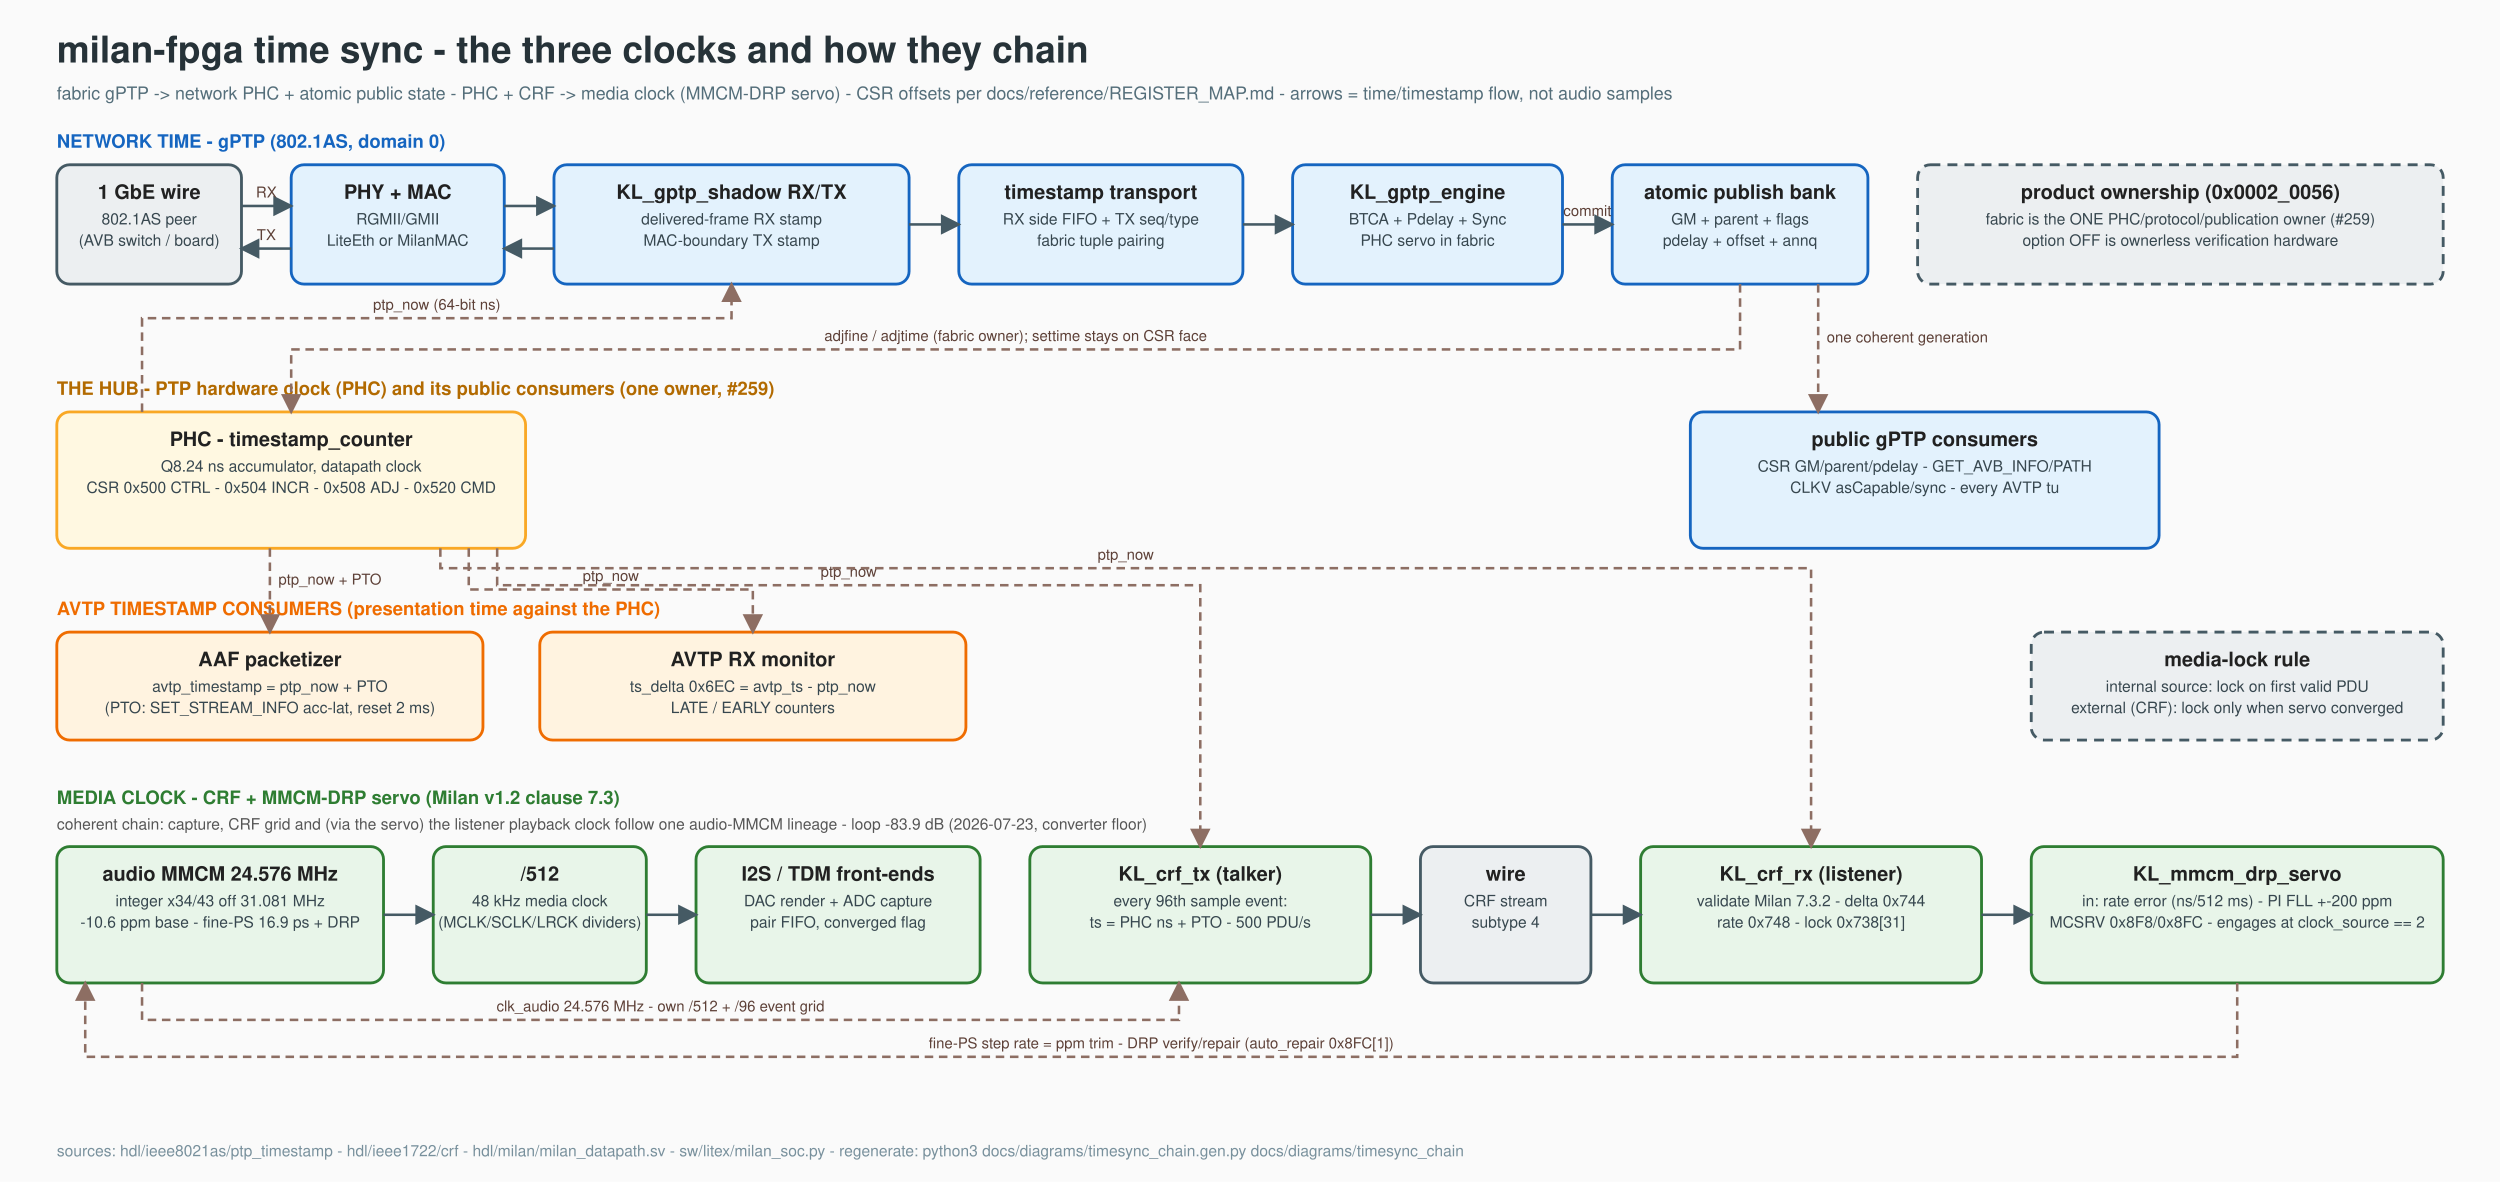
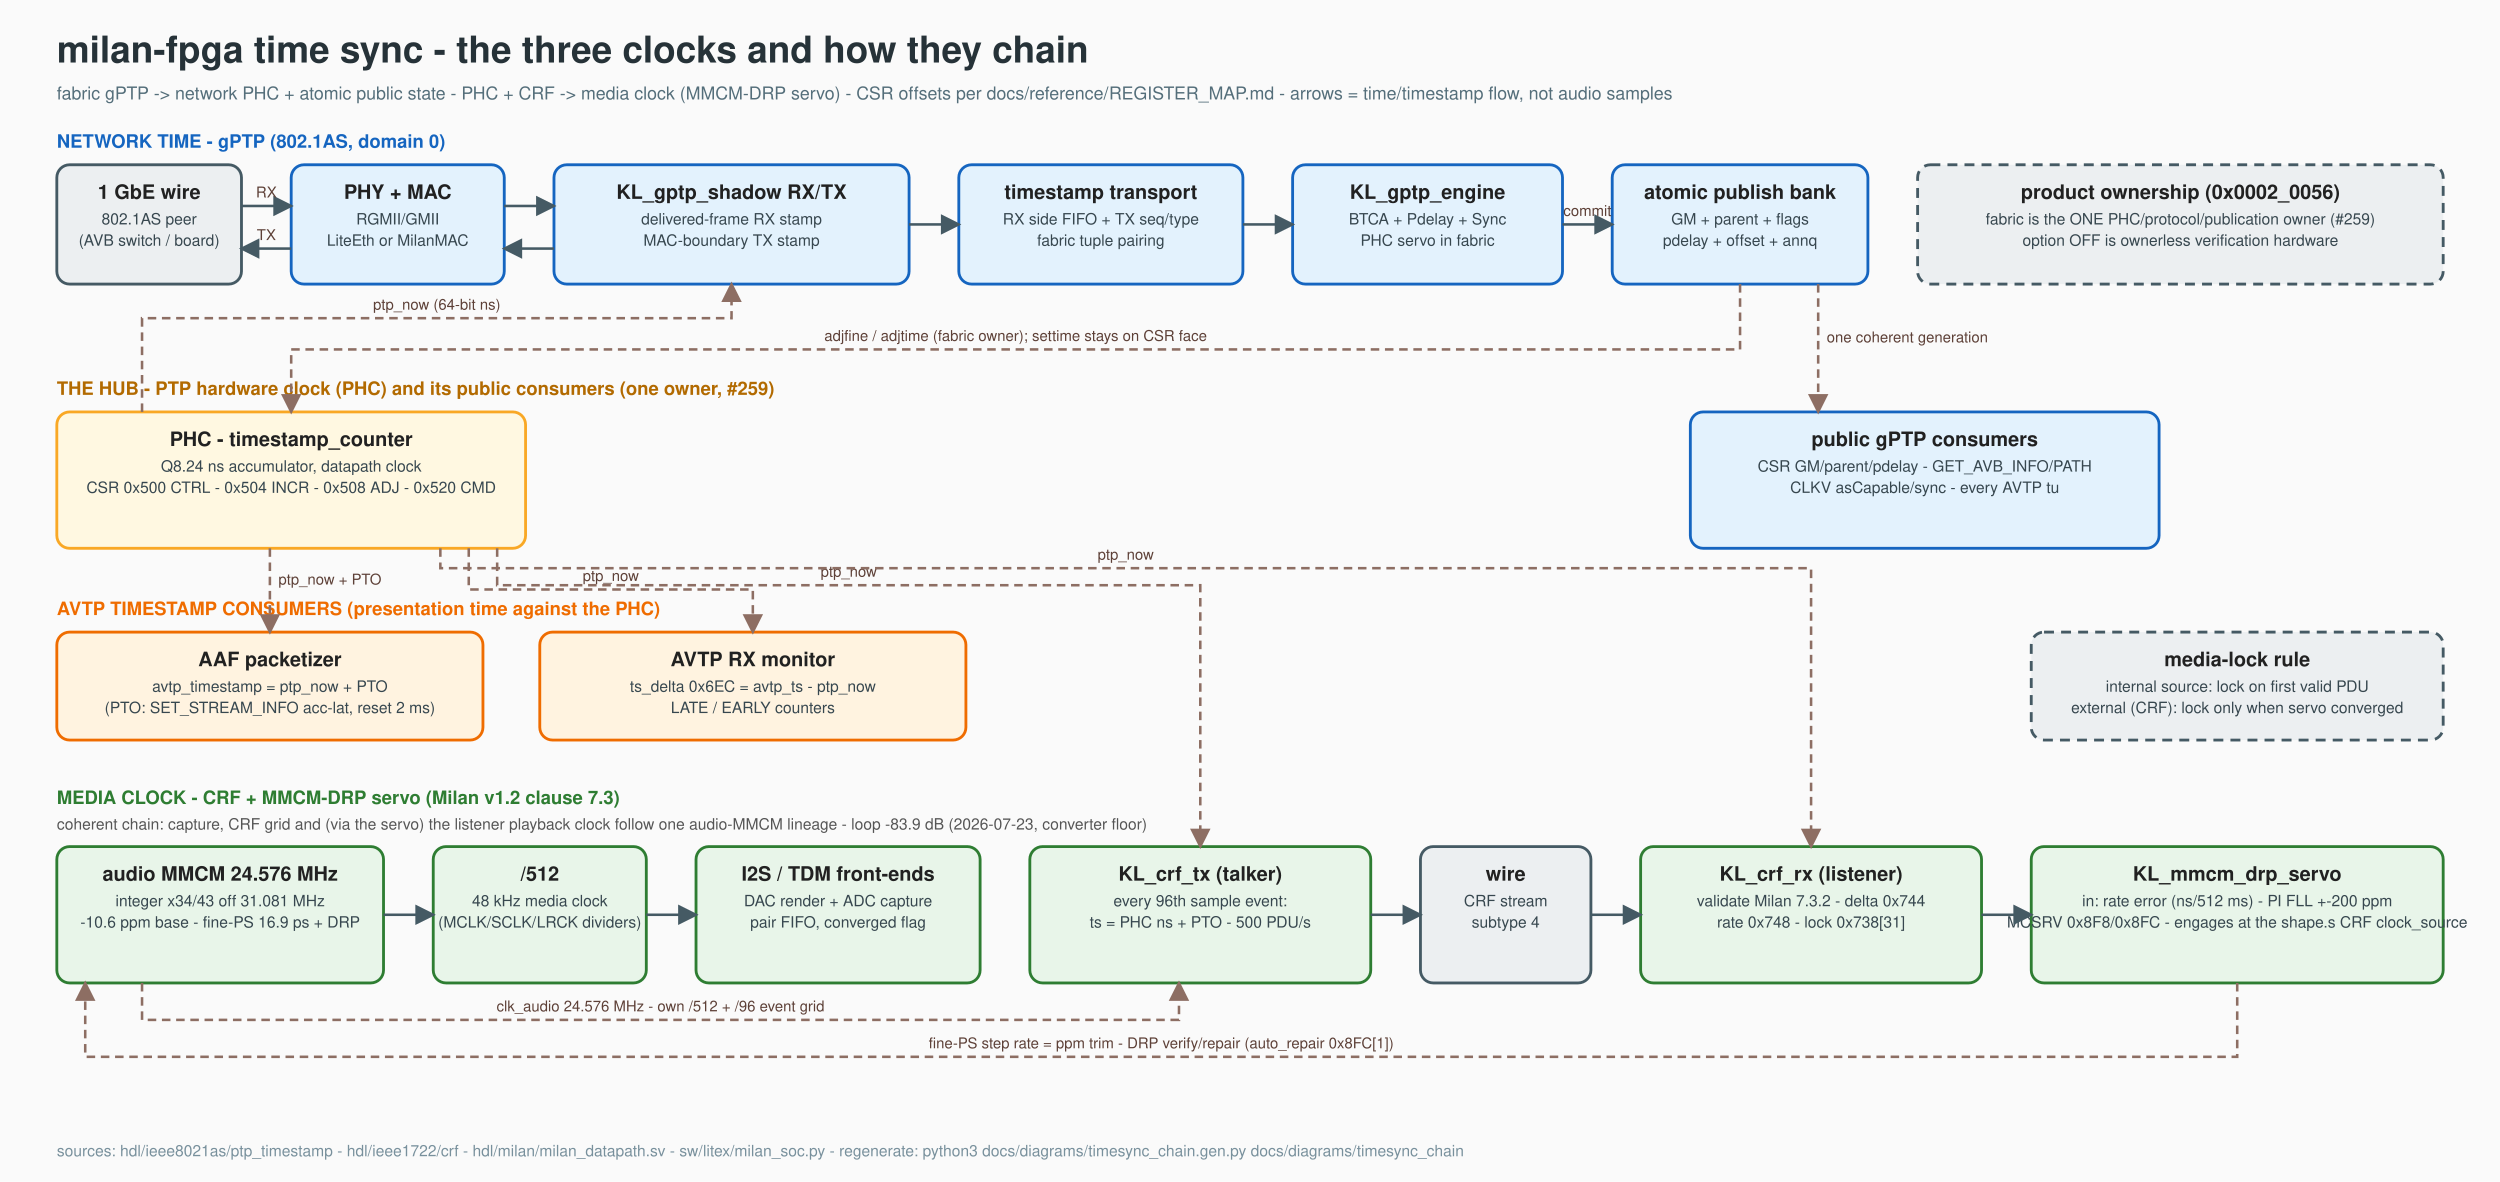
<svg xmlns="http://www.w3.org/2000/svg" width="1760" height="832" viewBox="0 0 1760 832" font-family="Helvetica,Arial,sans-serif">
  <rect width="1760" height="832" fill="#FAFAFA" />
  <defs>
    <marker id="arr" markerWidth="12" markerHeight="12" refX="7" refY="4" orient="auto">
      <path d="M0,0 L8,4 L0,8 Z" fill="#455A64" />
    </marker>
    <marker id="arrc" markerWidth="12" markerHeight="12" refX="7" refY="4" orient="auto">
      <path d="M0,0 L8,4 L0,8 Z" fill="#8D6E63" />
    </marker>
  </defs>
  <text x="40" y="44" font-size="26" font-weight="bold" fill="#263238">milan-fpga time sync - the three clocks and how they chain</text>
  <text x="40" y="70" font-size="12.5" fill="#546E7A">fabric gPTP  -&gt;  network PHC + atomic public state   -   PHC + CRF  -&gt;  media clock (MMCM-DRP servo)   -   CSR offsets per docs/reference/REGISTER_MAP.md   -   arrows = time/timestamp flow, not audio samples</text>
  <text x="40" y="104" font-size="13" font-weight="700" fill="#1565C0">NETWORK TIME - gPTP (802.1AS, domain 0)</text>
  <text x="40" y="278" font-size="13" font-weight="700" fill="#B26A00">THE HUB - PTP hardware clock (PHC) and its public consumers (one owner, #259)</text>
  <text x="40" y="433" font-size="13" font-weight="700" fill="#EF6C00">AVTP TIMESTAMP CONSUMERS (presentation time against the PHC)</text>
  <text x="40" y="566" font-size="13" font-weight="700" fill="#2E7D32">MEDIA CLOCK - CRF + MMCM-DRP servo (Milan v1.2 clause 7.3)</text>
  <text x="40" y="584" font-size="11" font-weight="400" fill="#555555">coherent chain: capture, CRF grid and (via the servo) the listener playback clock follow one audio-MMCM lineage - loop -83.9 dB (2026-07-23, converter floor)</text>
  <rect x="40" y="116" width="130" height="84" rx="9" fill="#ECEFF1" stroke="#455A64" stroke-width="2" />
  <text x="105.0" y="140" font-size="14" font-weight="bold" fill="#212121" text-anchor="middle">1 GbE wire</text>
  <text x="105.0" y="158" font-size="11" fill="#37474F" text-anchor="middle">802.1AS peer</text>
  <text x="105.0" y="173" font-size="11" fill="#37474F" text-anchor="middle">(AVB switch / board)</text>
  <rect x="205" y="116" width="150" height="84" rx="9" fill="#E3F2FD" stroke="#1565C0" stroke-width="2" />
  <text x="280.0" y="140" font-size="14" font-weight="bold" fill="#212121" text-anchor="middle">PHY + MAC</text>
  <text x="280.0" y="158" font-size="11" fill="#37474F" text-anchor="middle">RGMII/GMII</text>
  <text x="280.0" y="173" font-size="11" fill="#37474F" text-anchor="middle">LiteEth or MilanMAC</text>
  <rect x="390" y="116" width="250" height="84" rx="9" fill="#E3F2FD" stroke="#1565C0" stroke-width="2" />
  <text x="515.0" y="140" font-size="14" font-weight="bold" fill="#212121" text-anchor="middle">KL_gptp_shadow RX/TX</text>
  <text x="515.0" y="158" font-size="11" fill="#37474F" text-anchor="middle">delivered-frame RX stamp</text>
  <text x="515.0" y="173" font-size="11" fill="#37474F" text-anchor="middle">MAC-boundary TX stamp</text>
  <rect x="675" y="116" width="200" height="84" rx="9" fill="#E3F2FD" stroke="#1565C0" stroke-width="2" />
  <text x="775.0" y="140" font-size="14" font-weight="bold" fill="#212121" text-anchor="middle">timestamp transport</text>
  <text x="775.0" y="158" font-size="11" fill="#37474F" text-anchor="middle">RX side FIFO + TX seq/type</text>
  <text x="775.0" y="173" font-size="11" fill="#37474F" text-anchor="middle">fabric tuple pairing</text>
  <rect x="910" y="116" width="190" height="84" rx="9" fill="#E3F2FD" stroke="#1565C0" stroke-width="2" />
  <text x="1005.0" y="140" font-size="14" font-weight="bold" fill="#212121" text-anchor="middle">KL_gptp_engine</text>
  <text x="1005.0" y="158" font-size="11" fill="#37474F" text-anchor="middle">BTCA + Pdelay + Sync</text>
  <text x="1005.0" y="173" font-size="11" fill="#37474F" text-anchor="middle">PHC servo in fabric</text>
  <rect x="1135" y="116" width="180" height="84" rx="9" fill="#E3F2FD" stroke="#1565C0" stroke-width="2" />
  <text x="1225.0" y="140" font-size="14" font-weight="bold" fill="#212121" text-anchor="middle">atomic publish bank</text>
  <text x="1225.0" y="158" font-size="11" fill="#37474F" text-anchor="middle">GM + parent + flags</text>
  <text x="1225.0" y="173" font-size="11" fill="#37474F" text-anchor="middle">pdelay + offset + annq</text>
  <rect x="1350" y="116" width="370" height="84" rx="9" fill="#ECEFF1" stroke="#455A64" stroke-width="2" stroke-dasharray="7 5" />
  <text x="1535.0" y="140" font-size="14" font-weight="bold" fill="#212121" text-anchor="middle">product ownership (0x0002_0056)</text>
  <text x="1535.0" y="158" font-size="11" fill="#37474F" text-anchor="middle">fabric is the ONE PHC/protocol/publication owner (#259)</text>
  <text x="1535.0" y="173" font-size="11" fill="#37474F" text-anchor="middle">option OFF is ownerless verification hardware</text>
  <rect x="40" y="290" width="330" height="96" rx="9" fill="#FFF8E1" stroke="#F9A825" stroke-width="2" />
  <text x="205.0" y="314" font-size="14" font-weight="bold" fill="#212121" text-anchor="middle">PHC - timestamp_counter</text>
  <text x="205.0" y="332" font-size="11" fill="#37474F" text-anchor="middle">Q8.24 ns accumulator, datapath clock</text>
  <text x="205.0" y="347" font-size="11" fill="#37474F" text-anchor="middle">CSR 0x500 CTRL - 0x504 INCR - 0x508 ADJ - 0x520 CMD</text>
  <rect x="1190" y="290" width="330" height="96" rx="9" fill="#E3F2FD" stroke="#1565C0" stroke-width="2" />
  <text x="1355.0" y="314" font-size="14" font-weight="bold" fill="#212121" text-anchor="middle">public gPTP consumers</text>
  <text x="1355.0" y="332" font-size="11" fill="#37474F" text-anchor="middle">CSR GM/parent/pdelay - GET_AVB_INFO/PATH</text>
  <text x="1355.0" y="347" font-size="11" fill="#37474F" text-anchor="middle">CLKV asCapable/sync - every AVTP tu</text>
  <rect x="40" y="445" width="300" height="76" rx="9" fill="#FFF3E0" stroke="#EF6C00" stroke-width="2" />
  <text x="190.0" y="469" font-size="14" font-weight="bold" fill="#212121" text-anchor="middle">AAF packetizer</text>
  <text x="190.0" y="487" font-size="11" fill="#37474F" text-anchor="middle">avtp_timestamp = ptp_now + PTO</text>
  <text x="190.0" y="502" font-size="11" fill="#37474F" text-anchor="middle">(PTO: SET_STREAM_INFO acc-lat, reset 2 ms)</text>
  <rect x="380" y="445" width="300" height="76" rx="9" fill="#FFF3E0" stroke="#EF6C00" stroke-width="2" />
  <text x="530.0" y="469" font-size="14" font-weight="bold" fill="#212121" text-anchor="middle">AVTP RX monitor</text>
  <text x="530.0" y="487" font-size="11" fill="#37474F" text-anchor="middle">ts_delta 0x6EC = avtp_ts - ptp_now</text>
  <text x="530.0" y="502" font-size="11" fill="#37474F" text-anchor="middle">LATE / EARLY counters</text>
  <rect x="1430" y="445" width="290" height="76" rx="9" fill="#ECEFF1" stroke="#455A64" stroke-width="2" stroke-dasharray="7 5" />
  <text x="1575.0" y="469" font-size="14" font-weight="bold" fill="#212121" text-anchor="middle">media-lock rule</text>
  <text x="1575.0" y="487" font-size="11" fill="#37474F" text-anchor="middle">internal source: lock on first valid PDU</text>
  <text x="1575.0" y="502" font-size="11" fill="#37474F" text-anchor="middle">external (CRF): lock only when servo converged</text>
  <rect x="40" y="596" width="230" height="96" rx="9" fill="#E8F5E9" stroke="#2E7D32" stroke-width="2" />
  <text x="155.0" y="620" font-size="14" font-weight="bold" fill="#212121" text-anchor="middle">audio MMCM 24.576 MHz</text>
  <text x="155.0" y="638" font-size="11" fill="#37474F" text-anchor="middle">integer x34/43 off 31.081 MHz</text>
  <text x="155.0" y="653" font-size="11" fill="#37474F" text-anchor="middle">-10.6 ppm base - fine-PS 16.9 ps + DRP</text>
  <rect x="305" y="596" width="150" height="96" rx="9" fill="#E8F5E9" stroke="#2E7D32" stroke-width="2" />
  <text x="380.0" y="620" font-size="14" font-weight="bold" fill="#212121" text-anchor="middle">/512</text>
  <text x="380.0" y="638" font-size="11" fill="#37474F" text-anchor="middle">48 kHz media clock</text>
  <text x="380.0" y="653" font-size="11" fill="#37474F" text-anchor="middle">(MCLK/SCLK/LRCK dividers)</text>
  <rect x="490" y="596" width="200" height="96" rx="9" fill="#E8F5E9" stroke="#2E7D32" stroke-width="2" />
  <text x="590.0" y="620" font-size="14" font-weight="bold" fill="#212121" text-anchor="middle">I2S / TDM front-ends</text>
  <text x="590.0" y="638" font-size="11" fill="#37474F" text-anchor="middle">DAC render + ADC capture</text>
  <text x="590.0" y="653" font-size="11" fill="#37474F" text-anchor="middle">pair FIFO, converged flag</text>
  <rect x="725" y="596" width="240" height="96" rx="9" fill="#E8F5E9" stroke="#2E7D32" stroke-width="2" />
  <text x="845.0" y="620" font-size="14" font-weight="bold" fill="#212121" text-anchor="middle">KL_crf_tx (talker)</text>
  <text x="845.0" y="638" font-size="11" fill="#37474F" text-anchor="middle">every 96th sample event:</text>
  <text x="845.0" y="653" font-size="11" fill="#37474F" text-anchor="middle">ts = PHC ns + PTO - 500 PDU/s</text>
  <rect x="1000" y="596" width="120" height="96" rx="9" fill="#ECEFF1" stroke="#455A64" stroke-width="2" />
  <text x="1060.0" y="620" font-size="14" font-weight="bold" fill="#212121" text-anchor="middle">wire</text>
  <text x="1060.0" y="638" font-size="11" fill="#37474F" text-anchor="middle">CRF stream</text>
  <text x="1060.0" y="653" font-size="11" fill="#37474F" text-anchor="middle">subtype 4</text>
  <rect x="1155" y="596" width="240" height="96" rx="9" fill="#E8F5E9" stroke="#2E7D32" stroke-width="2" />
  <text x="1275.0" y="620" font-size="14" font-weight="bold" fill="#212121" text-anchor="middle">KL_crf_rx (listener)</text>
  <text x="1275.0" y="638" font-size="11" fill="#37474F" text-anchor="middle">validate Milan 7.3.2 - delta 0x744</text>
  <text x="1275.0" y="653" font-size="11" fill="#37474F" text-anchor="middle">rate 0x748 - lock 0x738[31]</text>
  <rect x="1430" y="596" width="290" height="96" rx="9" fill="#E8F5E9" stroke="#2E7D32" stroke-width="2" />
  <text x="1575.0" y="620" font-size="14" font-weight="bold" fill="#212121" text-anchor="middle">KL_mmcm_drp_servo</text>
  <text x="1575.0" y="638" font-size="11" fill="#37474F" text-anchor="middle">in: rate error (ns/512 ms) - PI FLL +-200 ppm</text>
-   <text x="1575.0" y="653" font-size="11" fill="#37474F" text-anchor="middle">MCSRV 0x8F8/0x8FC - engages at clock_source == 2</text>
+   <text x="1575.0" y="653" font-size="11" fill="#37474F" text-anchor="middle">MCSRV 0x8F8/0x8FC - engages at the shape.s CRF clock_source</text>
  <path d="M170,145 L205,145" fill="none" stroke="#455A64" stroke-width="1.8" marker-end="url(#arr)" />
  <text x="187.5" y="139.0" font-size="10.5" fill="#5D4037" text-anchor="middle">RX</text>
  <path d="M205,175 L170,175" fill="none" stroke="#455A64" stroke-width="1.8" marker-end="url(#arr)" />
  <text x="187.5" y="169.0" font-size="10.5" fill="#5D4037" text-anchor="middle">TX</text>
  <path d="M355,145 L390,145" fill="none" stroke="#455A64" stroke-width="1.8" marker-end="url(#arr)" />
  <path d="M390,175 L355,175" fill="none" stroke="#455A64" stroke-width="1.8" marker-end="url(#arr)" />
  <path d="M640,158 L675,158" fill="none" stroke="#455A64" stroke-width="1.8" marker-end="url(#arr)" />
  <path d="M875,158 L910,158" fill="none" stroke="#455A64" stroke-width="1.8" marker-end="url(#arr)" />
  <path d="M1100,158 L1135,158" fill="none" stroke="#455A64" stroke-width="1.8" marker-end="url(#arr)" />
  <text x="1117.5" y="152.0" font-size="10.5" fill="#5D4037" text-anchor="middle">commit</text>
  <path d="M1225,200 L1225,246 L205,246 L205,290" fill="none" stroke="#8D6E63" stroke-width="1.8" marker-end="url(#arrc)" stroke-dasharray="6 4" />
  <text x="715.0" y="240.0" font-size="10.5" fill="#5D4037" text-anchor="middle">adjfine / adjtime (fabric owner); settime stays on CSR face</text>
  <path d="M100,290 L100,224 L515,224 L515,200" fill="none" stroke="#8D6E63" stroke-width="1.8" marker-end="url(#arrc)" stroke-dasharray="6 4" />
  <text x="307.5" y="218.0" font-size="10.5" fill="#5D4037" text-anchor="middle">ptp_now (64-bit ns)</text>
  <path d="M1280,200 L1280,290" fill="none" stroke="#8D6E63" stroke-width="1.8" marker-end="url(#arrc)" stroke-dasharray="6 4" />
  <text x="1286.0" y="241.0" font-size="10.5" fill="#5D4037" text-anchor="start">one coherent generation</text>
  <path d="M190,386 L190,445" fill="none" stroke="#8D6E63" stroke-width="1.8" marker-end="url(#arrc)" stroke-dasharray="6 4" />
  <text x="196.0" y="411.5" font-size="10.5" fill="#5D4037" text-anchor="start">ptp_now + PTO</text>
  <path d="M330,386 L330,415 L530,415 L530,445" fill="none" stroke="#8D6E63" stroke-width="1.8" marker-end="url(#arrc)" stroke-dasharray="6 4" />
  <text x="430.0" y="409.0" font-size="10.5" fill="#5D4037" text-anchor="middle">ptp_now</text>
  <path d="M350,386 L350,412 L845,412 L845,596" fill="none" stroke="#8D6E63" stroke-width="1.8" marker-end="url(#arrc)" stroke-dasharray="6 4" />
  <text x="597.5" y="406.0" font-size="10.5" fill="#5D4037" text-anchor="middle">ptp_now</text>
  <path d="M310,386 L310,400 L1275,400 L1275,596" fill="none" stroke="#8D6E63" stroke-width="1.8" marker-end="url(#arrc)" stroke-dasharray="6 4" />
  <text x="792.5" y="394.0" font-size="10.5" fill="#5D4037" text-anchor="middle">ptp_now</text>
  <path d="M270,644 L305,644" fill="none" stroke="#455A64" stroke-width="1.8" marker-end="url(#arr)" />
  <path d="M455,644 L490,644" fill="none" stroke="#455A64" stroke-width="1.8" marker-end="url(#arr)" />
  <path d="M965,644 L1000,644" fill="none" stroke="#455A64" stroke-width="1.8" marker-end="url(#arr)" />
  <path d="M1120,644 L1155,644" fill="none" stroke="#455A64" stroke-width="1.8" marker-end="url(#arr)" />
  <path d="M1395,644 L1430,644" fill="none" stroke="#455A64" stroke-width="1.8" marker-end="url(#arr)" />
  <path d="M100,692 L100,718 L830,718 L830,692" fill="none" stroke="#8D6E63" stroke-width="1.8" marker-end="url(#arrc)" stroke-dasharray="6 4" />
  <text x="465.0" y="712.0" font-size="10.5" fill="#5D4037" text-anchor="middle">clk_audio 24.576 MHz - own /512 + /96 event grid</text>
  <path d="M1575,692 L1575,744 L60,744 L60,692" fill="none" stroke="#8D6E63" stroke-width="1.8" marker-end="url(#arrc)" stroke-dasharray="6 4" />
  <text x="817.5" y="738.0" font-size="10.5" fill="#5D4037" text-anchor="middle">fine-PS step rate = ppm trim - DRP verify/repair (auto_repair 0x8FC[1])</text>
  <text x="40" y="814" font-size="11" fill="#78909C">sources: hdl/ieee8021as/ptp_timestamp - hdl/ieee1722/crf - hdl/milan/milan_datapath.sv - sw/litex/milan_soc.py   -   regenerate: python3 docs/diagrams/timesync_chain.gen.py docs/diagrams/timesync_chain</text>
</svg>
